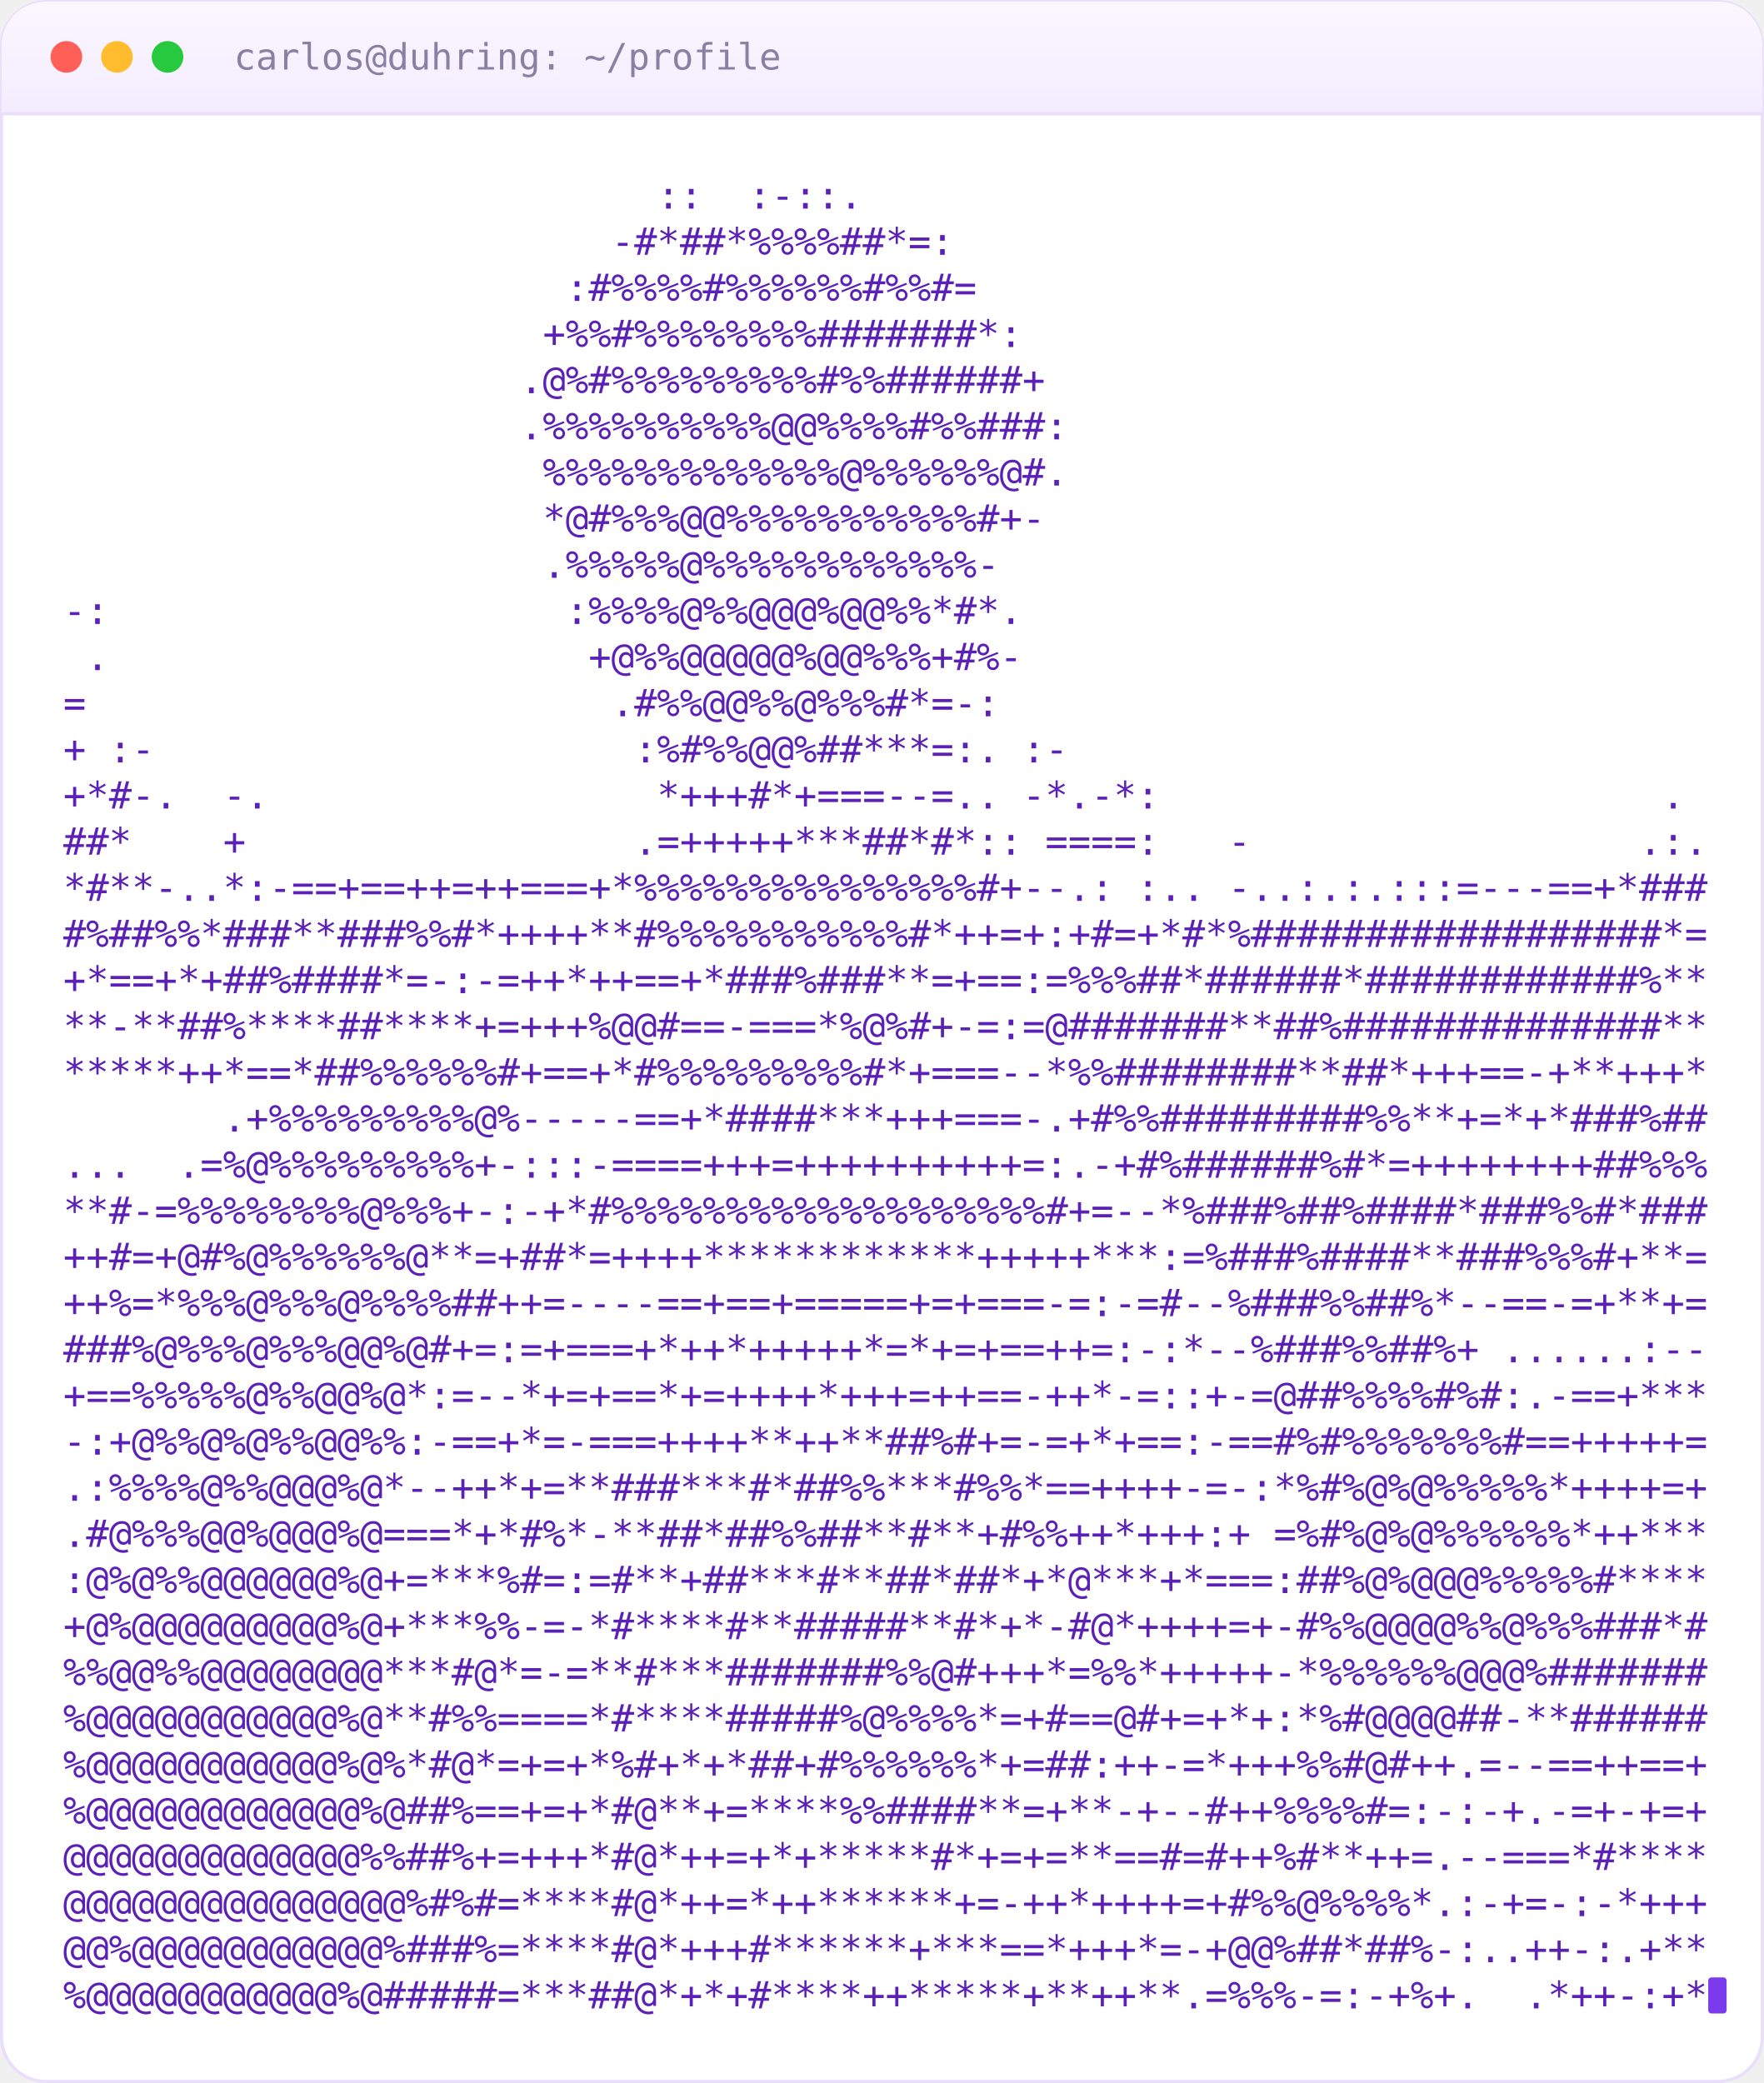
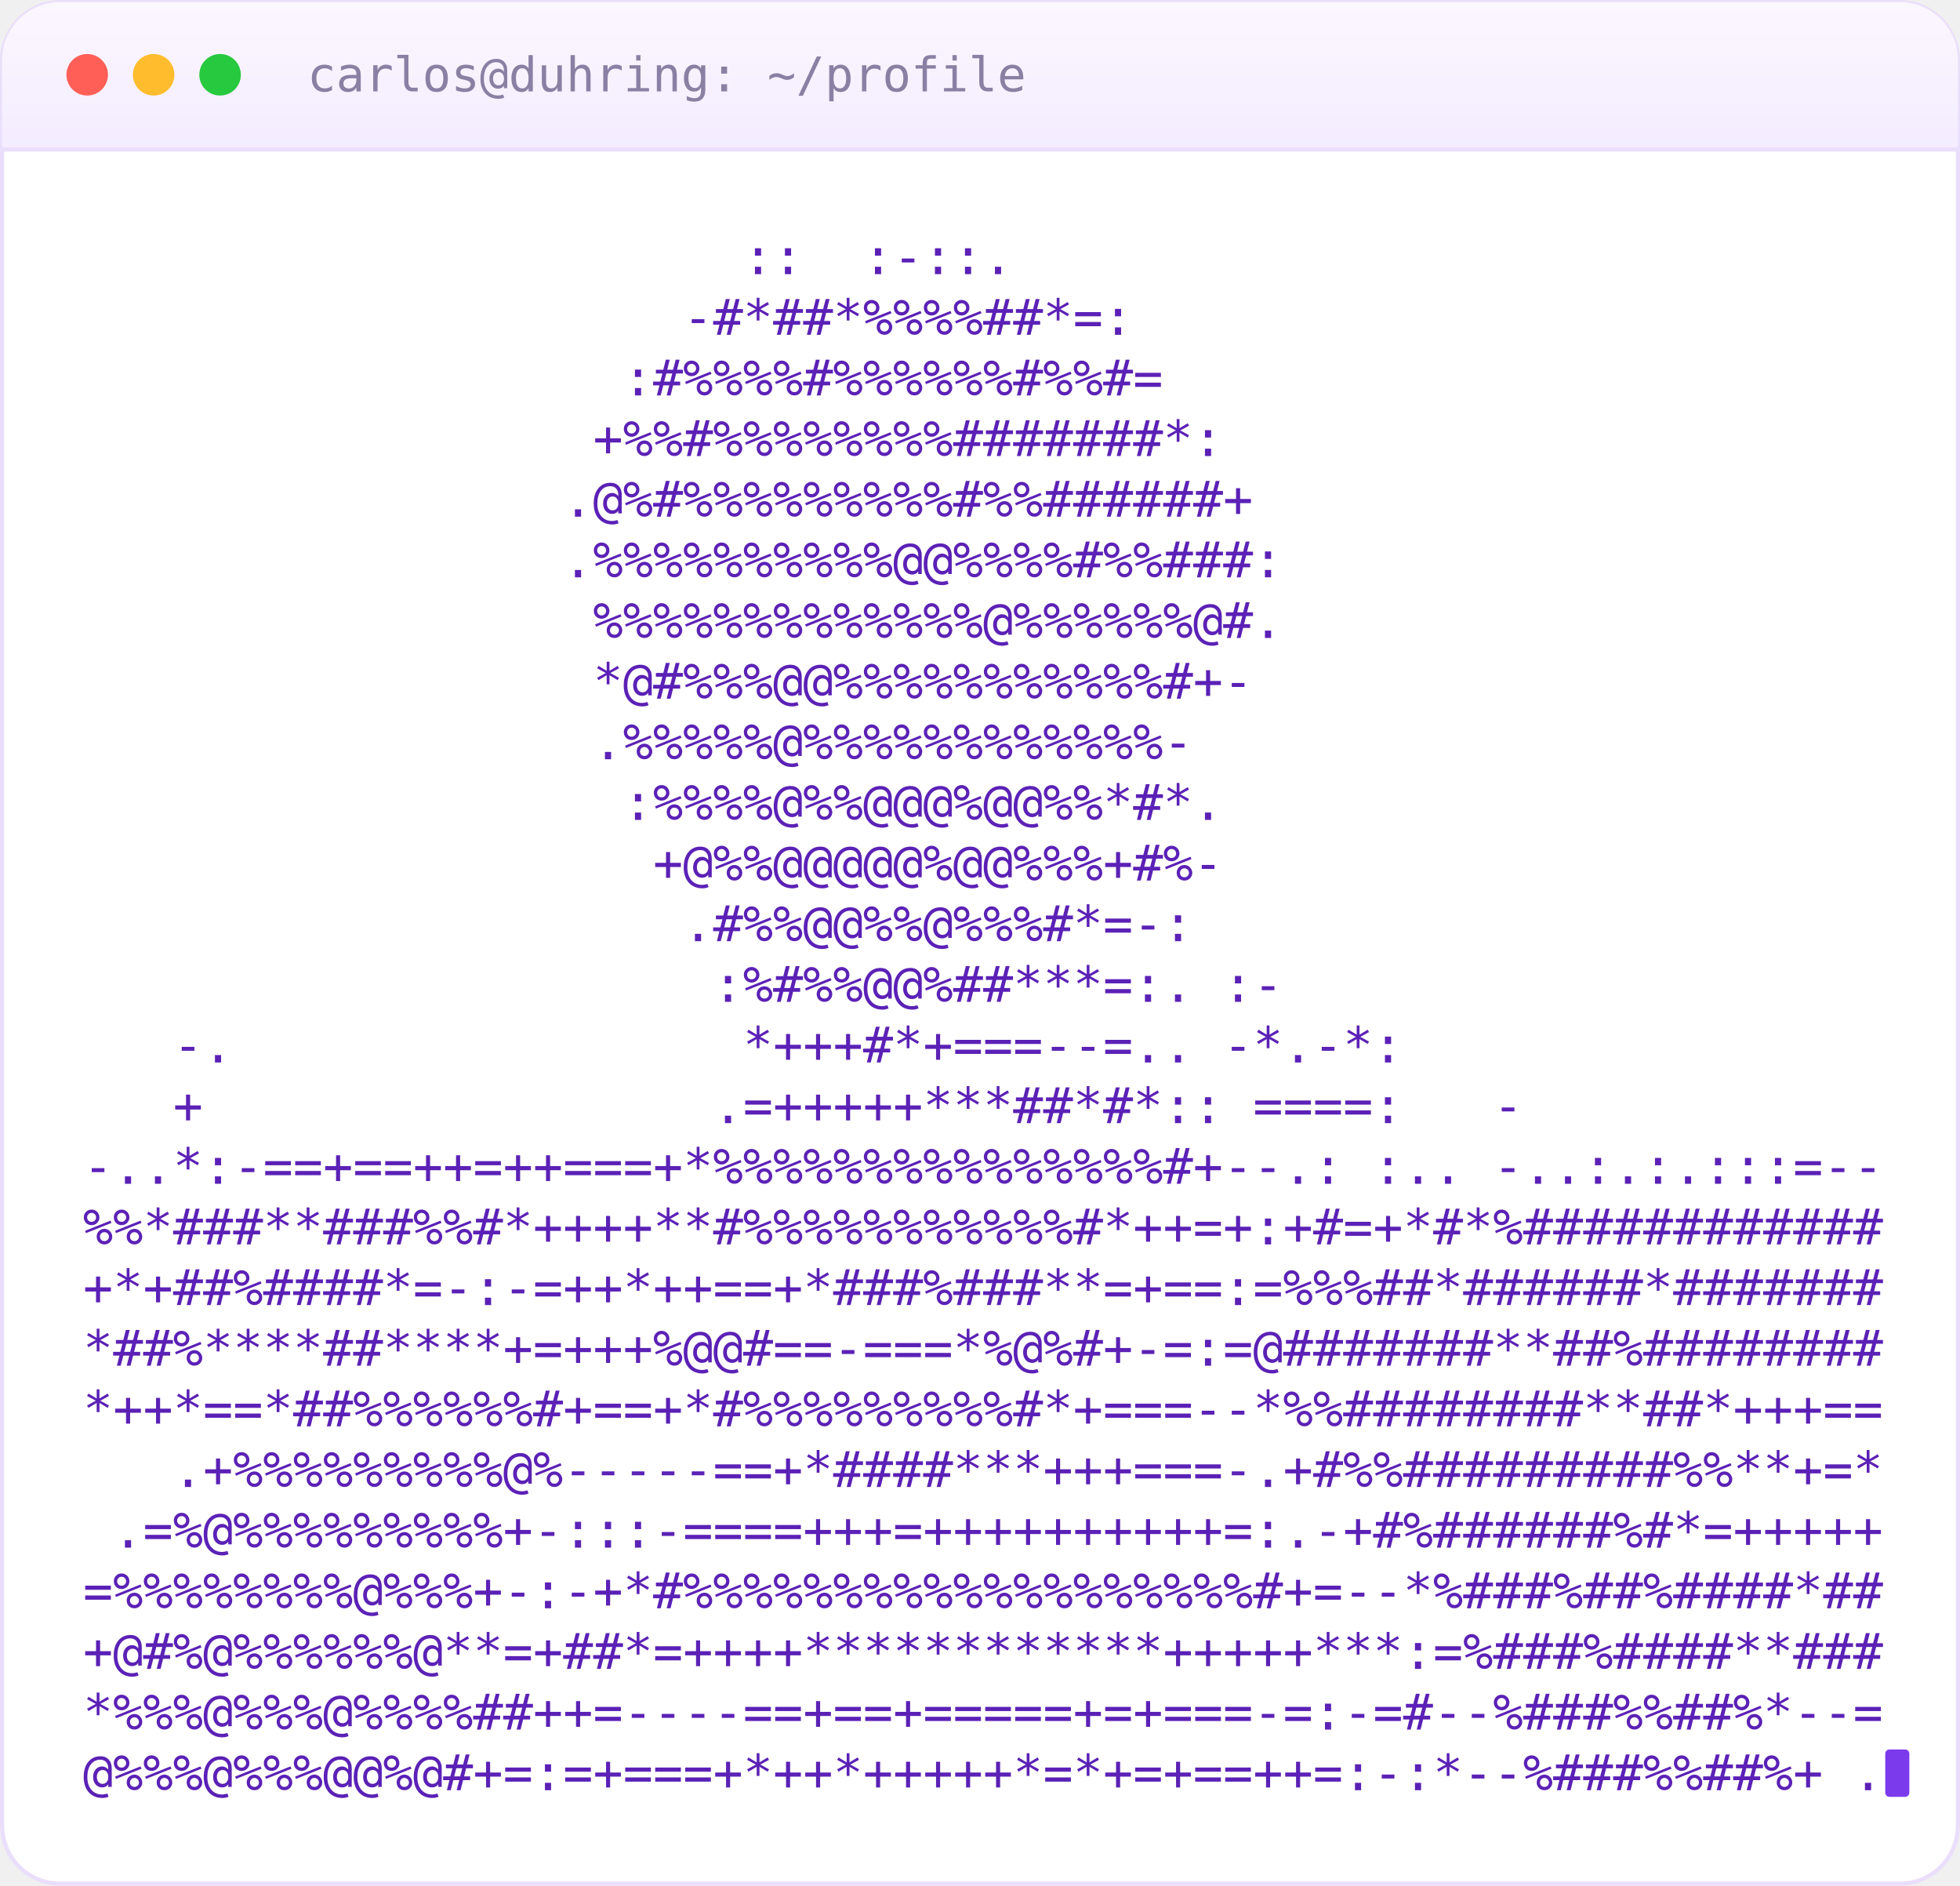
- <svg xmlns="http://www.w3.org/2000/svg" width="558" height="659" viewBox="0 0 558 659" role="img" aria-label="Retrato de Carlos Duhring em arte ASCII">
+ <svg xmlns="http://www.w3.org/2000/svg" width="472" height="454" viewBox="0 0 472 454" role="img" aria-label="Retrato de Carlos Duhring em arte ASCII">
  <defs>
    <linearGradient id="bar" x1="0" y1="0" x2="0" y2="1">
      <stop offset="0" stop-color="#fbf7ff" />
      <stop offset="1" stop-color="#f4ecff" />
    </linearGradient>
  </defs>
-   <rect x="0.5" y="0.5" width="557" height="658" rx="14" fill="#ffffff" stroke="#eadffb" />
-   <path d="M0.5 14.5A14 14 0 0 1 14.5 0.5H543.5A14 14 0 0 1 557.5 14.5V36H0.5Z" fill="url(#bar)" />
-   <line x1="0.5" y1="36" x2="557.5" y2="36" stroke="#eadffb" />
+   <rect x="0.5" y="0.5" width="471" height="453" rx="14" fill="#ffffff" stroke="#eadffb" />
+   <path d="M0.5 14.5A14 14 0 0 1 14.5 0.5H457.5A14 14 0 0 1 471.5 14.5V36H0.5Z" fill="url(#bar)" />
+   <line x1="0.5" y1="36" x2="471.5" y2="36" stroke="#eadffb" />
  <circle cx="21" cy="18" r="5" fill="#ff5f56" />
  <circle cx="37" cy="18" r="5" fill="#ffbd2e" />
  <circle cx="53" cy="18" r="5" fill="#27c93f" />
  <text x="74" y="22" font-family="ui-monospace,SFMono-Regular,Menlo,Consolas,monospace" font-size="11.5" fill="#8a80a3">carlos@duhring: ~/profile</text>
  <text font-family="ui-monospace,SFMono-Regular,Menlo,Consolas,monospace" font-size="12" fill="#5b21b6" xml:space="preserve">
-     <tspan x="20" y="66.0">                          ::  :-::.</tspan>
-     <tspan x="20" y="80.6">                        -#*##*%%%%##*=:</tspan>
-     <tspan x="20" y="95.2">                      :#%%%%#%%%%%%#%%#=</tspan>
-     <tspan x="20" y="109.8">                     +%%#%%%%%%%%#######*:</tspan>
-     <tspan x="20" y="124.4">                    .@%#%%%%%%%%%#%%######+</tspan>
-     <tspan x="20" y="139.0">                    .%%%%%%%%%%@@%%%%#%%###:</tspan>
-     <tspan x="20" y="153.6">                     %%%%%%%%%%%%%@%%%%%%@#.</tspan>
-     <tspan x="20" y="168.2">                     *@#%%%@@%%%%%%%%%%%#+-</tspan>
-     <tspan x="20" y="182.8">                     .%%%%%@%%%%%%%%%%%%-</tspan>
-     <tspan x="20" y="197.4">-:                    :%%%%@%%@@@%@@%%*#*.</tspan>
-     <tspan x="20" y="212.0"> .                     +@%%@@@@@%@@%%%+#%-</tspan>
-     <tspan x="20" y="226.6">=                       .#%%@@%%@%%%#*=-:</tspan>
-     <tspan x="20" y="241.2">+ :-                     :%#%%@@%##***=:. :-</tspan>
-     <tspan x="20" y="255.8">+*#-.  -.                 *+++#*+===--=.. -*.-*:                      .</tspan>
-     <tspan x="20" y="270.4">##*    +                 .=+++++***##*#*:: ====:   -                 .:.</tspan>
-     <tspan x="20" y="285.0">*#**-..*:-==+==++=++===+*%%%%%%%%%%%%%%%#+--.: :.. -..:.:.:::=---==+*###</tspan>
-     <tspan x="20" y="299.6">#%##%%*###**###%%#*++++**#%%%%%%%%%%%#*++=+:+#=+*#*%##################*=</tspan>
-     <tspan x="20" y="314.2">+*==+*+##%####*=-:-=++*++==+*###%###**=+==:=%%%##*######*############%**</tspan>
-     <tspan x="20" y="328.8">**-**##%****##****+=+++%@@#==-===*%@%#+-=:=@#######**##%##############**</tspan>
-     <tspan x="20" y="343.4">*****++*==*##%%%%%%#+==+*#%%%%%%%%%#*+===--*%%########**##*+++==-+**+++*</tspan>
-     <tspan x="20" y="358.0">       .+%%%%%%%%%@%-----==+*####***+++===-.+#%%#########%%**+=*+*###%##</tspan>
-     <tspan x="20" y="372.6">...  .=%@%%%%%%%%%+-:::-====+++=++++++++++=:.-+#%######%#*=++++++++##%%%</tspan>
-     <tspan x="20" y="387.2">**#-=%%%%%%%%@%%%+-:-+*#%%%%%%%%%%%%%%%%%%%#+=--*%###%##%####*###%%#*###</tspan>
-     <tspan x="20" y="401.8">++#=+@#%@%%%%%%@**=+##*=++++************+++++***:=%###%####**###%%%#+**=</tspan>
-     <tspan x="20" y="416.4">++%=*%%%@%%%@%%%%##++=----==+==+=====+=+===-=:-=#--%###%%##%*--==-=+**+=</tspan>
-     <tspan x="20" y="431.0">###%@%%%@%%%@@%@#+=:=+===+*++*+++++*=*+=+==++=:-:*--%###%%##%+ ......:--</tspan>
-     <tspan x="20" y="445.6">+==%%%%%@%%@@%@*:=--*+=+==*+=++++*+++=++==-++*-=::+-=@##%%%%#%#:.-==+***</tspan>
-     <tspan x="20" y="460.2">-:+@%%@%@%%@@%%:-==+*=-===++++**++**##%#+=-=+*+==:-==#%#%%%%%%%#==+++++=</tspan>
-     <tspan x="20" y="474.8">.:%%%%@%%@@@%@*--++*+=**###***#*##%%***#%%*==++++-=-:*%#%@%@%%%%%*++++=+</tspan>
-     <tspan x="20" y="489.4">.#@%%%@@%@@@%@===*+*#%*-**##*##%%##**#**+#%%++*+++:+ =%#%@%@%%%%%%*++***</tspan>
-     <tspan x="20" y="504.0">:@%@%%@@@@@@%@+=***%#=:=#**+##***#**##*##*+*@***+*===:##%@%@@@%%%%%#****</tspan>
-     <tspan x="20" y="518.6">+@%@@@@@@@@@%@+***%%-=-*#****#**#####**#*+*-#@*++++=+-#%%@@@@%%@%%%###*#</tspan>
-     <tspan x="20" y="533.2">%%@@%%@@@@@@@@***#@*=-=**#***#######%%@#+++*=%%*+++++-*%%%%%%@@@%#######</tspan>
-     <tspan x="20" y="547.8">%@@@@@@@@@@@%@**#%%====*#****#####%@%%%%*=+#==@#+=+*+:*%#@@@@##-**######</tspan>
-     <tspan x="20" y="562.4">%@@@@@@@@@@@%@%*#@*=+=+*%#+*+*##+#%%%%%%*+=##:++-=*+++%%#@#++.=--==++==+</tspan>
-     <tspan x="20" y="577.0">%@@@@@@@@@@@@%@##%==+=+*#@**+=****%%####**=+**-+--#++%%%%#=:-:-+.-=+-+=+</tspan>
-     <tspan x="20" y="591.6">@@@@@@@@@@@@@%%##%+=+++*#@*++=+*+*****#*+=+=**==#=#++%#**++=.--===*#****</tspan>
-     <tspan x="20" y="606.2">@@@@@@@@@@@@@@@%#%#=****#@*++=*++******+=-++*++++=+#%%@%%%%*.:-+=-:-*+++</tspan>
-     <tspan x="20" y="620.8">@@%@@@@@@@@@@@%###%=****#@*+++#******+***==*+++*=-+@@%##*##%-:..++-:.+**</tspan>
-     <tspan x="20" y="635.4">%@@@@@@@@@@@%@#####=***##@*+*+#****++*****+**++**.=%%%-=:-+%+.  .*++-:+*</tspan>
+     <tspan x="20" y="66.0">                      ::  :-::.</tspan>
+     <tspan x="20" y="80.6">                    -#*##*%%%%##*=:</tspan>
+     <tspan x="20" y="95.2">                  :#%%%%#%%%%%%#%%#=</tspan>
+     <tspan x="20" y="109.8">                 +%%#%%%%%%%%#######*:</tspan>
+     <tspan x="20" y="124.4">                .@%#%%%%%%%%%#%%######+</tspan>
+     <tspan x="20" y="139.0">                .%%%%%%%%%%@@%%%%#%%###:</tspan>
+     <tspan x="20" y="153.6">                 %%%%%%%%%%%%%@%%%%%%@#.</tspan>
+     <tspan x="20" y="168.2">                 *@#%%%@@%%%%%%%%%%%#+-</tspan>
+     <tspan x="20" y="182.8">                 .%%%%%@%%%%%%%%%%%%-</tspan>
+     <tspan x="20" y="197.4">                  :%%%%@%%@@@%@@%%*#*.</tspan>
+     <tspan x="20" y="212.0">                   +@%%@@@@@%@@%%%+#%-</tspan>
+     <tspan x="20" y="226.6">                    .#%%@@%%@%%%#*=-:</tspan>
+     <tspan x="20" y="241.2">                     :%#%%@@%##***=:. :-</tspan>
+     <tspan x="20" y="255.8">   -.                 *+++#*+===--=.. -*.-*:</tspan>
+     <tspan x="20" y="270.4">   +                 .=+++++***##*#*:: ====:   -</tspan>
+     <tspan x="20" y="285.0">-..*:-==+==++=++===+*%%%%%%%%%%%%%%%#+--.: :.. -..:.:.:::=--</tspan>
+     <tspan x="20" y="299.6">%%*###**###%%#*++++**#%%%%%%%%%%%#*++=+:+#=+*#*%############</tspan>
+     <tspan x="20" y="314.2">+*+##%####*=-:-=++*++==+*###%###**=+==:=%%%##*######*#######</tspan>
+     <tspan x="20" y="328.8">*##%****##****+=+++%@@#==-===*%@%#+-=:=@#######**##%########</tspan>
+     <tspan x="20" y="343.4">*++*==*##%%%%%%#+==+*#%%%%%%%%%#*+===--*%%########**##*+++==</tspan>
+     <tspan x="20" y="358.0">   .+%%%%%%%%%@%-----==+*####***+++===-.+#%%#########%%**+=*</tspan>
+     <tspan x="20" y="372.6"> .=%@%%%%%%%%%+-:::-====+++=++++++++++=:.-+#%######%#*=+++++</tspan>
+     <tspan x="20" y="387.2">=%%%%%%%%@%%%+-:-+*#%%%%%%%%%%%%%%%%%%%#+=--*%###%##%####*##</tspan>
+     <tspan x="20" y="401.8">+@#%@%%%%%%@**=+##*=++++************+++++***:=%###%####**###</tspan>
+     <tspan x="20" y="416.4">*%%%@%%%@%%%%##++=----==+==+=====+=+===-=:-=#--%###%%##%*--=</tspan>
+     <tspan x="20" y="431.0">@%%%@%%%@@%@#+=:=+===+*++*+++++*=*+=+==++=:-:*--%###%%##%+ .</tspan>
  </text>
-   <rect x="540.4" y="625.6" width="5.8" height="11.4" rx="1" fill="#7c3aed">
+   <rect x="454.0" y="421.2" width="5.8" height="11.4" rx="1" fill="#7c3aed">
    <animate attributeName="opacity" values="1;0;1" dur="1.1s" repeatCount="indefinite" />
  </rect>
</svg>
